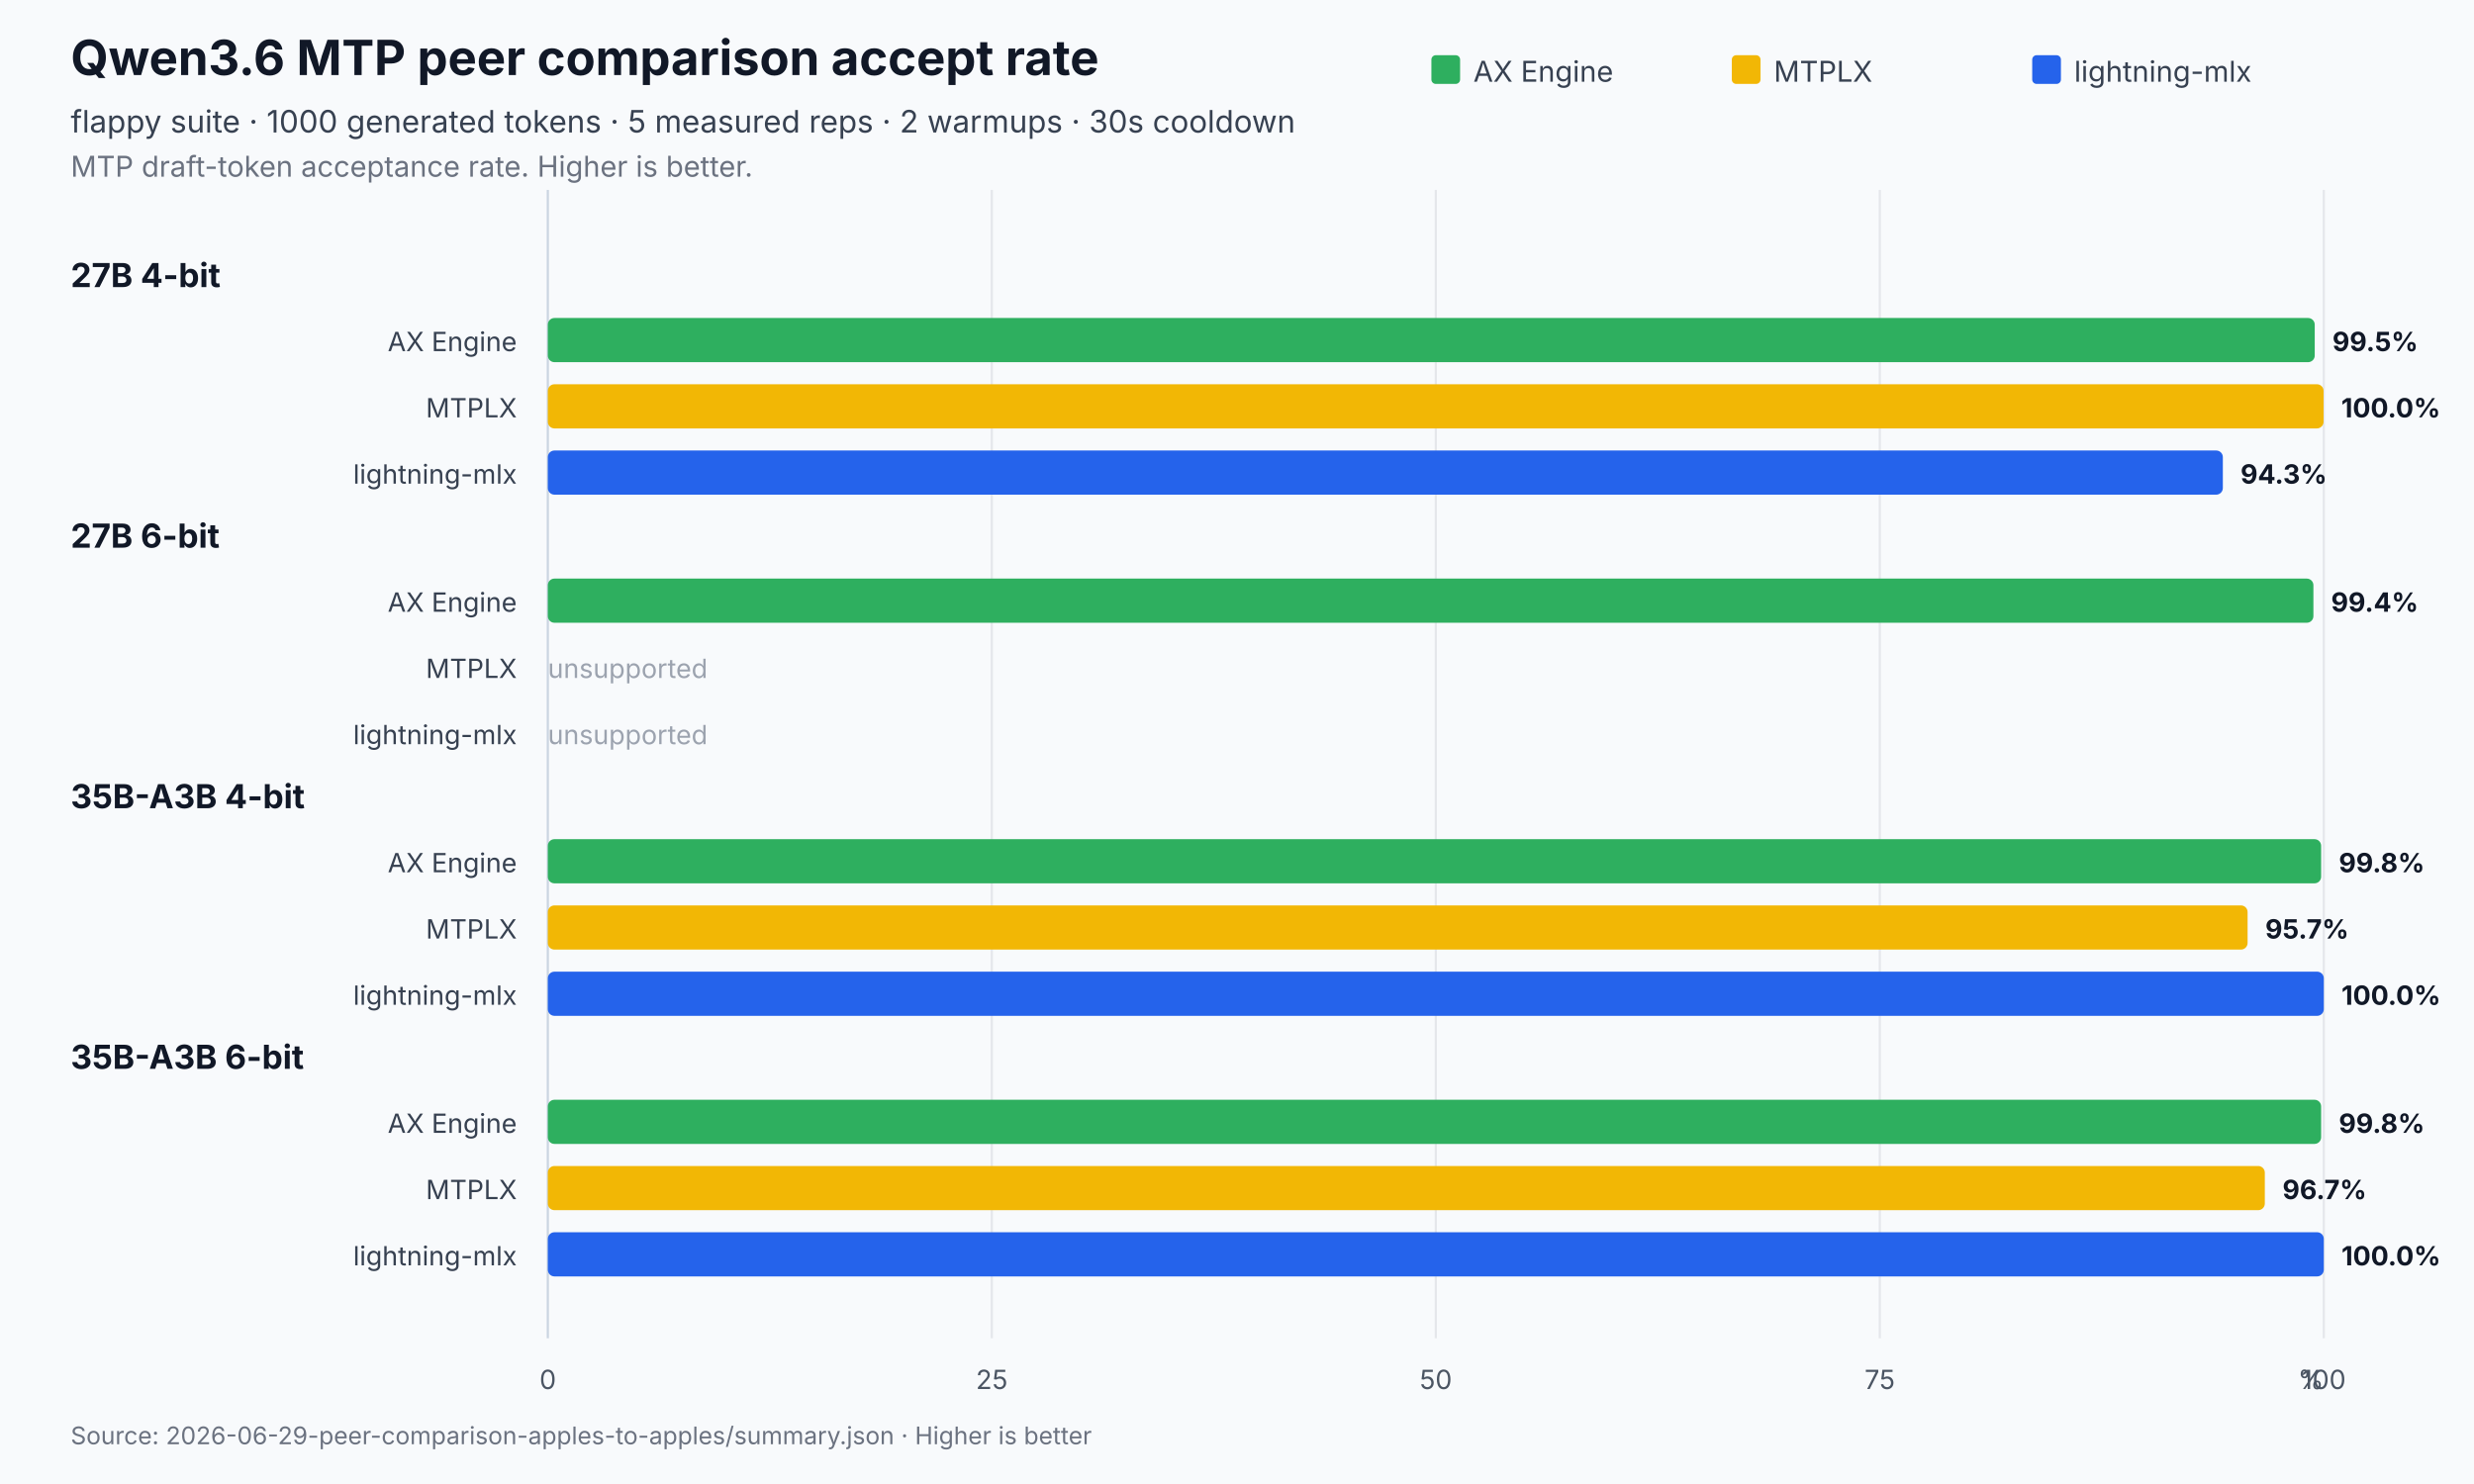
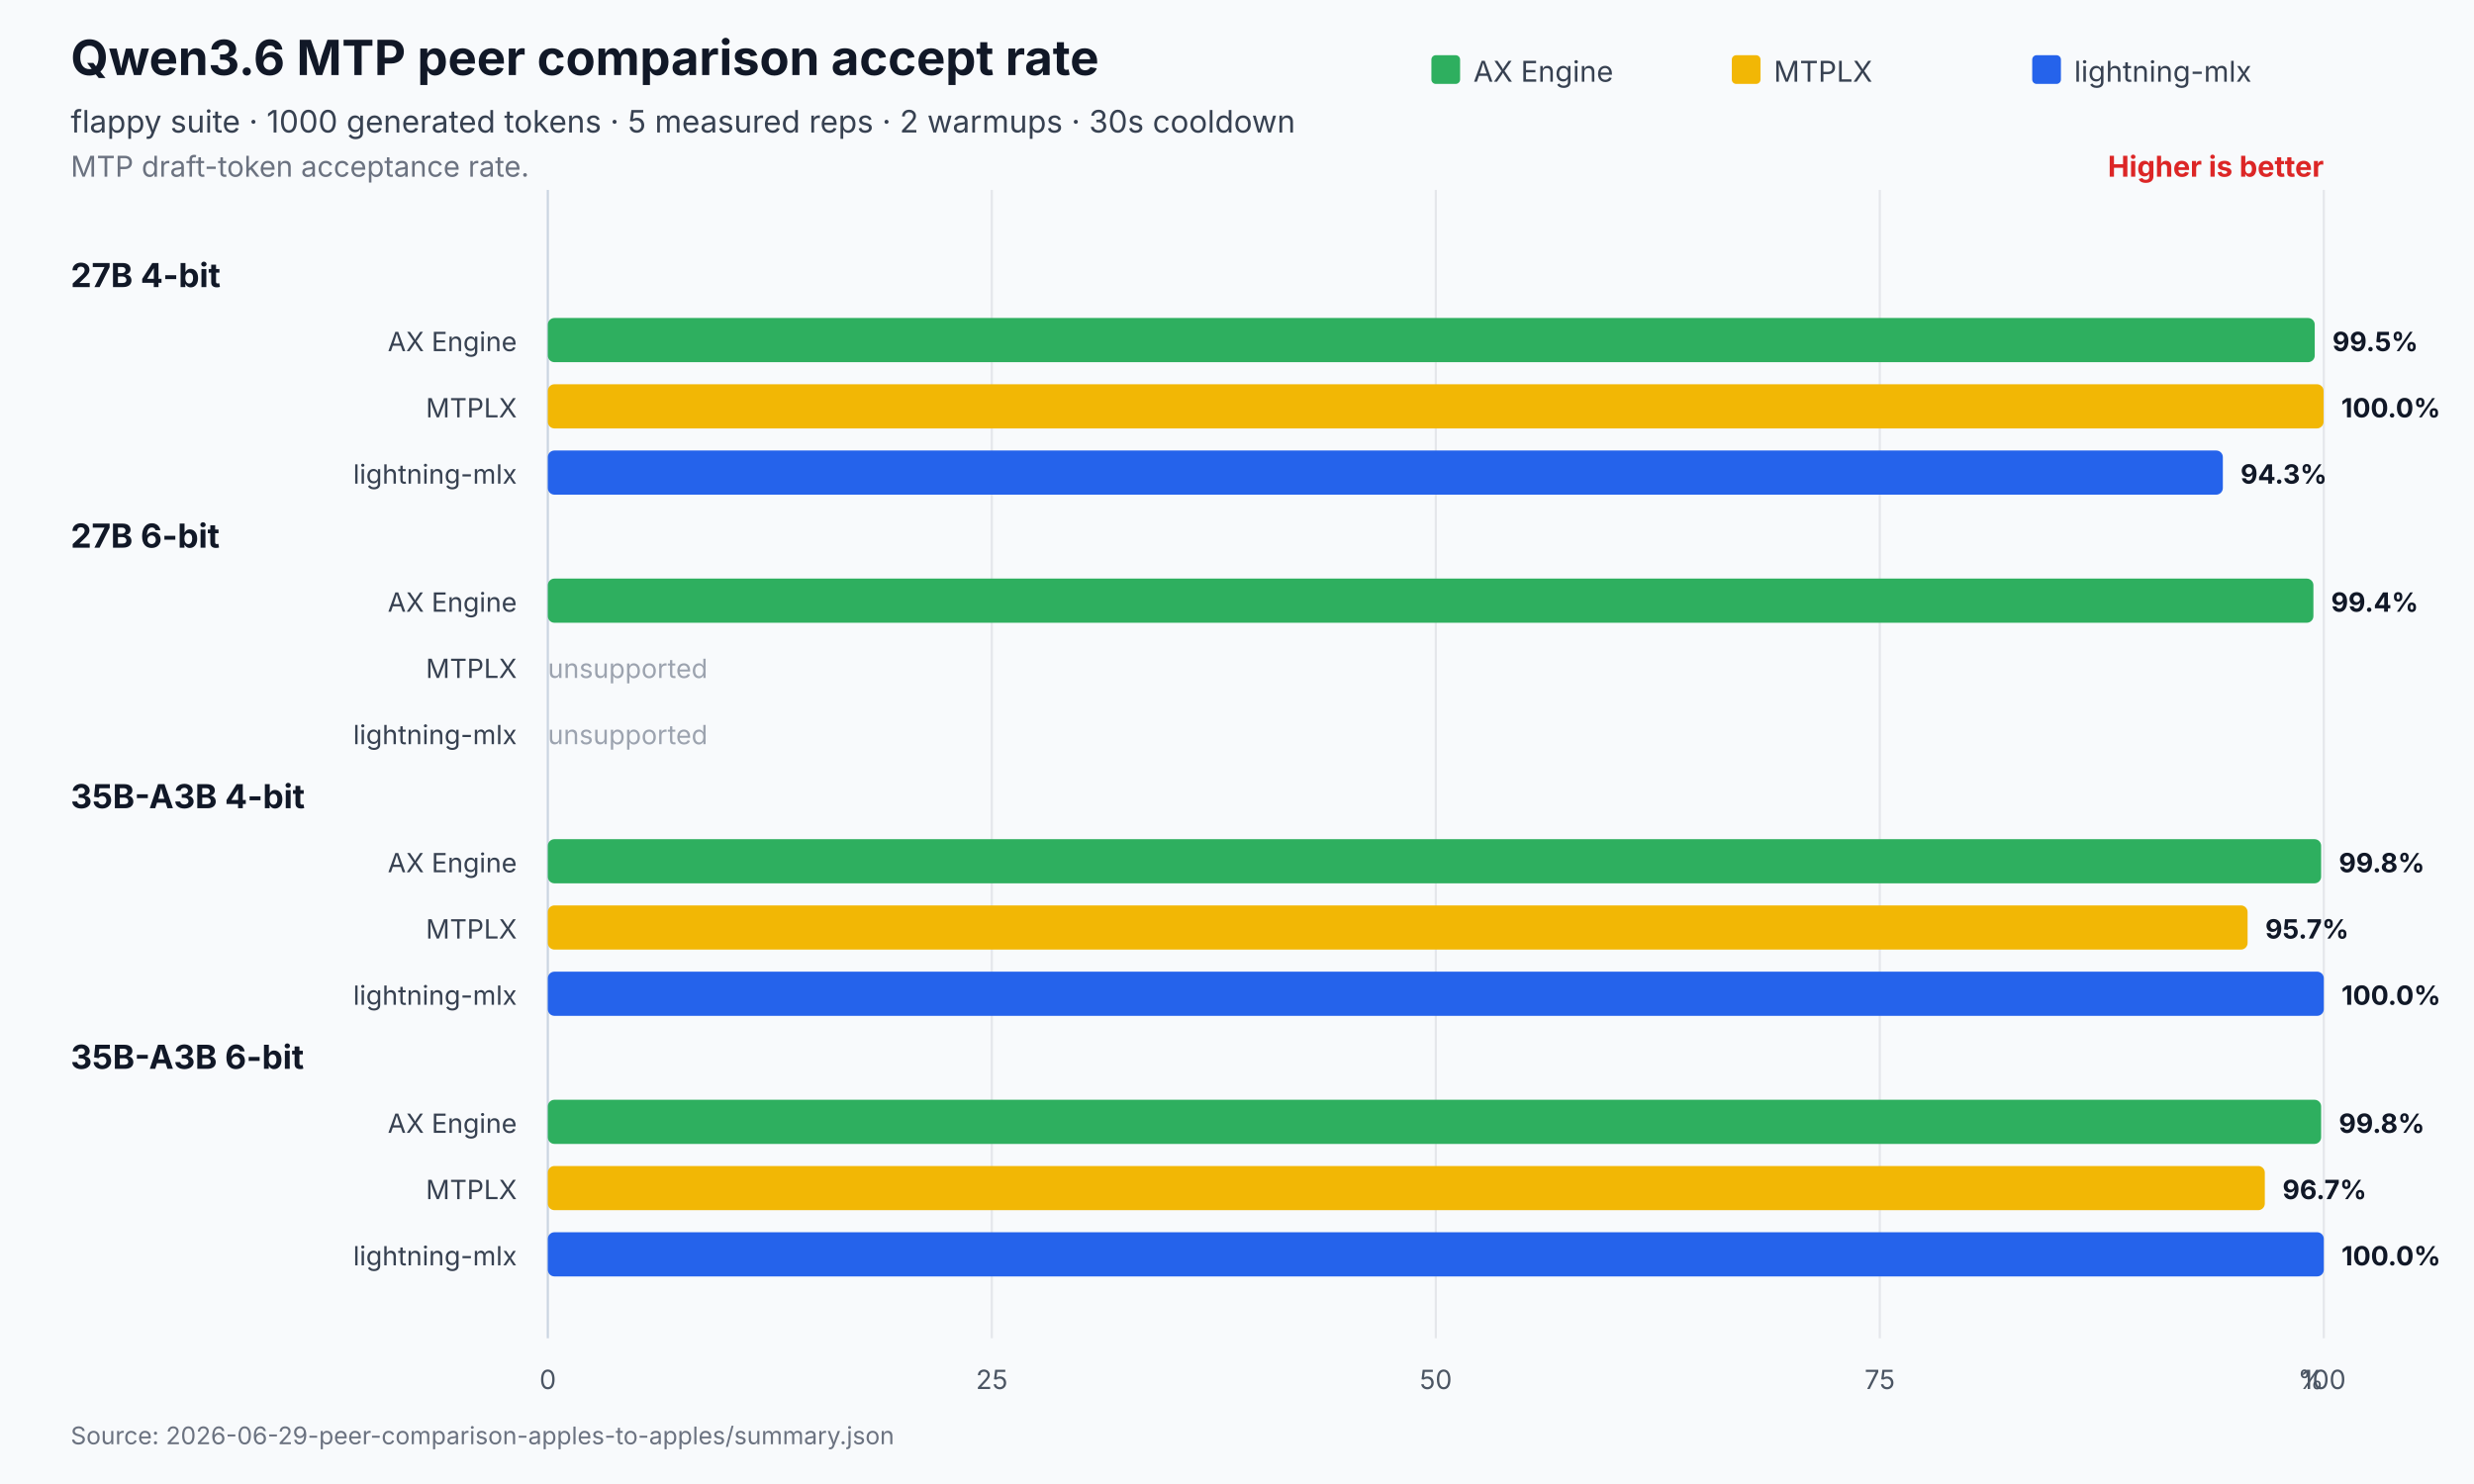
<svg xmlns="http://www.w3.org/2000/svg" width="1120" height="672" viewBox="0 0 1120 672" role="img" aria-labelledby="title desc">
  <rect width="1120" height="672" fill="#f8fafc" />
  <text x="32" y="34" font-family="Inter,Segoe UI,Arial,sans-serif" font-size="22" font-weight="700" fill="#111827">Qwen3.6 MTP peer comparison accept rate</text>
  <text x="32" y="60" font-family="Inter,Segoe UI,Arial,sans-serif" font-size="14" fill="#374151">flappy suite · 1000 generated tokens · 5 measured reps · 2 warmups · 30s cooldown</text>
-   <text x="32" y="80" font-family="Inter,Segoe UI,Arial,sans-serif" font-size="13" fill="#6b7280">MTP draft-token acceptance rate. Higher is better.</text>
+   <text x="32" y="80" font-family="Inter,Segoe UI,Arial,sans-serif" font-size="13" fill="#6b7280">MTP draft-token acceptance rate.</text>
+   <text x="1052.0" y="80" text-anchor="end" font-family="Inter,Segoe UI,Arial,sans-serif" font-size="13" font-weight="700" fill="#dc2626">Higher is better</text>
  <line x1="248.0" y1="86.0" x2="248.0" y2="606" stroke="#cbd5e1" stroke-width="1" />
  <text x="248.0" y="629" text-anchor="middle" font-family="Inter,Segoe UI,Arial,sans-serif" font-size="12" fill="#4b5563">0</text>
  <line x1="449.0" y1="86.0" x2="449.0" y2="606" stroke="#e5e7eb" stroke-width="1" />
  <text x="449.0" y="629" text-anchor="middle" font-family="Inter,Segoe UI,Arial,sans-serif" font-size="12" fill="#4b5563">25</text>
  <line x1="650.0" y1="86.0" x2="650.0" y2="606" stroke="#e5e7eb" stroke-width="1" />
  <text x="650.0" y="629" text-anchor="middle" font-family="Inter,Segoe UI,Arial,sans-serif" font-size="12" fill="#4b5563">50</text>
  <line x1="851.0" y1="86.0" x2="851.0" y2="606" stroke="#e5e7eb" stroke-width="1" />
  <text x="851.0" y="629" text-anchor="middle" font-family="Inter,Segoe UI,Arial,sans-serif" font-size="12" fill="#4b5563">75</text>
  <line x1="1052.0" y1="86.0" x2="1052.0" y2="606" stroke="#e5e7eb" stroke-width="1" />
  <text x="1052.0" y="629" text-anchor="middle" font-family="Inter,Segoe UI,Arial,sans-serif" font-size="12" fill="#4b5563">100</text>
  <text x="1052.0" y="629" text-anchor="end" font-family="Inter,Segoe UI,Arial,sans-serif" font-size="12" fill="#4b5563">%</text>
  <rect x="648.0" y="25" width="13" height="13" rx="2" fill="#2eaf5f" />
  <text x="667.0" y="37" font-family="Inter,Segoe UI,Arial,sans-serif" font-size="13" fill="#374151">AX Engine</text>
  <rect x="784.0" y="25" width="13" height="13" rx="2" fill="#f2b705" />
  <text x="803.0" y="37" font-family="Inter,Segoe UI,Arial,sans-serif" font-size="13" fill="#374151">MTPLX</text>
  <rect x="920.0" y="25" width="13" height="13" rx="2" fill="#2563eb" />
  <text x="939.0" y="37" font-family="Inter,Segoe UI,Arial,sans-serif" font-size="13" fill="#374151">lightning-mlx</text>
  <text x="32" y="130.0" font-family="Inter,Segoe UI,Arial,sans-serif" font-size="15" font-weight="700" fill="#111827">27B 4-bit</text>
  <text x="234.0" y="159.0" text-anchor="end" font-family="Inter,Segoe UI,Arial,sans-serif" font-size="12" fill="#374151">AX Engine</text>
  <rect x="248.0" y="144.0" width="799.9" height="20.0" rx="3" fill="#2eaf5f" />
  <text x="1055.9" y="159.0" font-family="Inter,Segoe UI,Arial,sans-serif" font-size="12" font-weight="700" fill="#111827">99.5%</text>
  <text x="234.0" y="189.0" text-anchor="end" font-family="Inter,Segoe UI,Arial,sans-serif" font-size="12" fill="#374151">MTPLX</text>
  <rect x="248.0" y="174.0" width="803.9" height="20.0" rx="3" fill="#f2b705" />
  <text x="1059.9" y="189.0" font-family="Inter,Segoe UI,Arial,sans-serif" font-size="12" font-weight="700" fill="#111827">100.0%</text>
  <text x="234.0" y="219.0" text-anchor="end" font-family="Inter,Segoe UI,Arial,sans-serif" font-size="12" fill="#374151">lightning-mlx</text>
  <rect x="248.0" y="204.0" width="758.3" height="20.0" rx="3" fill="#2563eb" />
  <text x="1014.3" y="219.0" font-family="Inter,Segoe UI,Arial,sans-serif" font-size="12" font-weight="700" fill="#111827">94.3%</text>
  <text x="32" y="248.0" font-family="Inter,Segoe UI,Arial,sans-serif" font-size="15" font-weight="700" fill="#111827">27B 6-bit</text>
  <text x="234.0" y="277.0" text-anchor="end" font-family="Inter,Segoe UI,Arial,sans-serif" font-size="12" fill="#374151">AX Engine</text>
  <rect x="248.0" y="262.0" width="799.3" height="20.0" rx="3" fill="#2eaf5f" />
  <text x="1055.3" y="277.0" font-family="Inter,Segoe UI,Arial,sans-serif" font-size="12" font-weight="700" fill="#111827">99.4%</text>
  <text x="234.0" y="307.0" text-anchor="end" font-family="Inter,Segoe UI,Arial,sans-serif" font-size="12" fill="#374151">MTPLX</text>
  <text x="248.0" y="307.0" font-family="Inter,Segoe UI,Arial,sans-serif" font-size="12" fill="#9ca3af">unsupported</text>
  <text x="234.0" y="337.0" text-anchor="end" font-family="Inter,Segoe UI,Arial,sans-serif" font-size="12" fill="#374151">lightning-mlx</text>
  <text x="248.0" y="337.0" font-family="Inter,Segoe UI,Arial,sans-serif" font-size="12" fill="#9ca3af">unsupported</text>
  <text x="32" y="366.0" font-family="Inter,Segoe UI,Arial,sans-serif" font-size="15" font-weight="700" fill="#111827">35B-A3B 4-bit</text>
  <text x="234.0" y="395.0" text-anchor="end" font-family="Inter,Segoe UI,Arial,sans-serif" font-size="12" fill="#374151">AX Engine</text>
  <rect x="248.0" y="380.0" width="802.8" height="20.0" rx="3" fill="#2eaf5f" />
  <text x="1058.8" y="395.0" font-family="Inter,Segoe UI,Arial,sans-serif" font-size="12" font-weight="700" fill="#111827">99.8%</text>
  <text x="234.0" y="425.0" text-anchor="end" font-family="Inter,Segoe UI,Arial,sans-serif" font-size="12" fill="#374151">MTPLX</text>
  <rect x="248.0" y="410.0" width="769.5" height="20.0" rx="3" fill="#f2b705" />
  <text x="1025.5" y="425.0" font-family="Inter,Segoe UI,Arial,sans-serif" font-size="12" font-weight="700" fill="#111827">95.7%</text>
  <text x="234.0" y="455.0" text-anchor="end" font-family="Inter,Segoe UI,Arial,sans-serif" font-size="12" fill="#374151">lightning-mlx</text>
  <rect x="248.0" y="440.0" width="804.0" height="20.0" rx="3" fill="#2563eb" />
  <text x="1060.0" y="455.0" font-family="Inter,Segoe UI,Arial,sans-serif" font-size="12" font-weight="700" fill="#111827">100.0%</text>
  <text x="32" y="484.0" font-family="Inter,Segoe UI,Arial,sans-serif" font-size="15" font-weight="700" fill="#111827">35B-A3B 6-bit</text>
  <text x="234.0" y="513.0" text-anchor="end" font-family="Inter,Segoe UI,Arial,sans-serif" font-size="12" fill="#374151">AX Engine</text>
  <rect x="248.0" y="498.0" width="802.8" height="20.0" rx="3" fill="#2eaf5f" />
  <text x="1058.8" y="513.0" font-family="Inter,Segoe UI,Arial,sans-serif" font-size="12" font-weight="700" fill="#111827">99.8%</text>
  <text x="234.0" y="543.0" text-anchor="end" font-family="Inter,Segoe UI,Arial,sans-serif" font-size="12" fill="#374151">MTPLX</text>
  <rect x="248.0" y="528.0" width="777.3" height="20.0" rx="3" fill="#f2b705" />
  <text x="1033.3" y="543.0" font-family="Inter,Segoe UI,Arial,sans-serif" font-size="12" font-weight="700" fill="#111827">96.7%</text>
  <text x="234.0" y="573.0" text-anchor="end" font-family="Inter,Segoe UI,Arial,sans-serif" font-size="12" fill="#374151">lightning-mlx</text>
  <rect x="248.0" y="558.0" width="804.0" height="20.0" rx="3" fill="#2563eb" />
  <text x="1060.0" y="573.0" font-family="Inter,Segoe UI,Arial,sans-serif" font-size="12" font-weight="700" fill="#111827">100.0%</text>
-   <text x="32" y="654" font-family="Inter,Segoe UI,Arial,sans-serif" font-size="11" fill="#6b7280">Source: 2026-06-29-peer-comparison-apples-to-apples/summary.json · Higher is better</text>
+   <text x="32" y="654" font-family="Inter,Segoe UI,Arial,sans-serif" font-size="11" fill="#6b7280">Source: 2026-06-29-peer-comparison-apples-to-apples/summary.json</text>
</svg>
